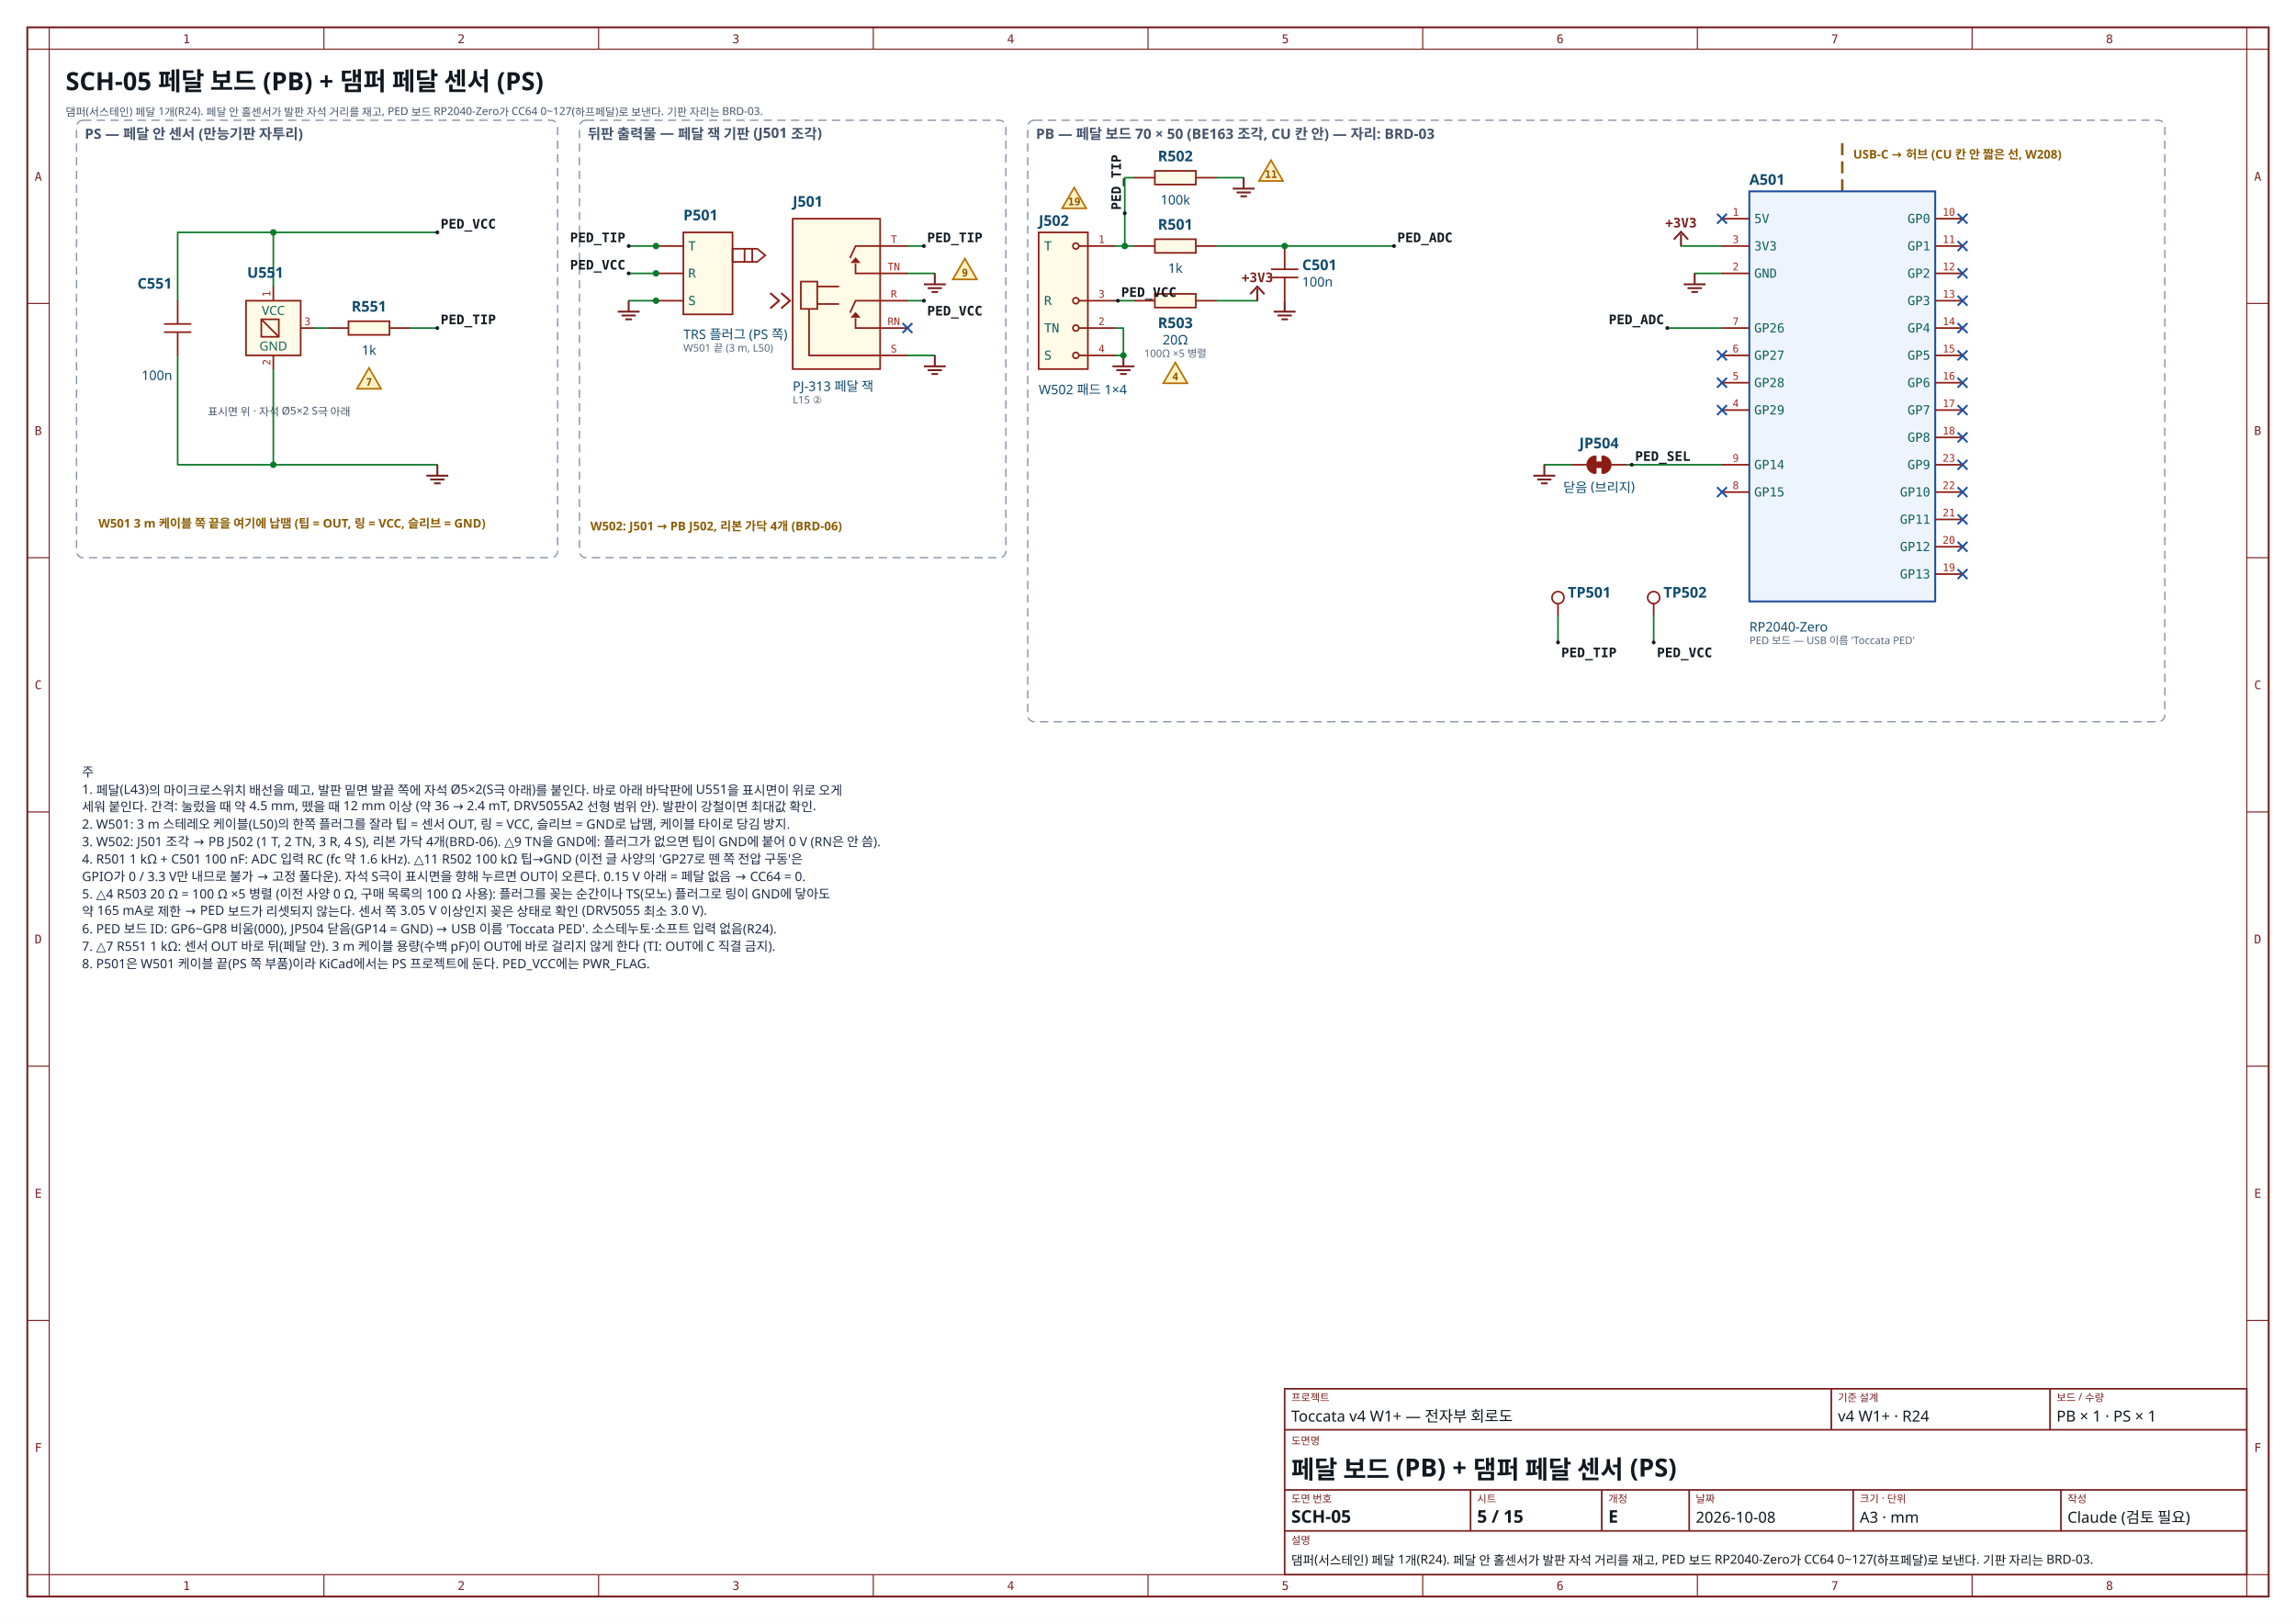
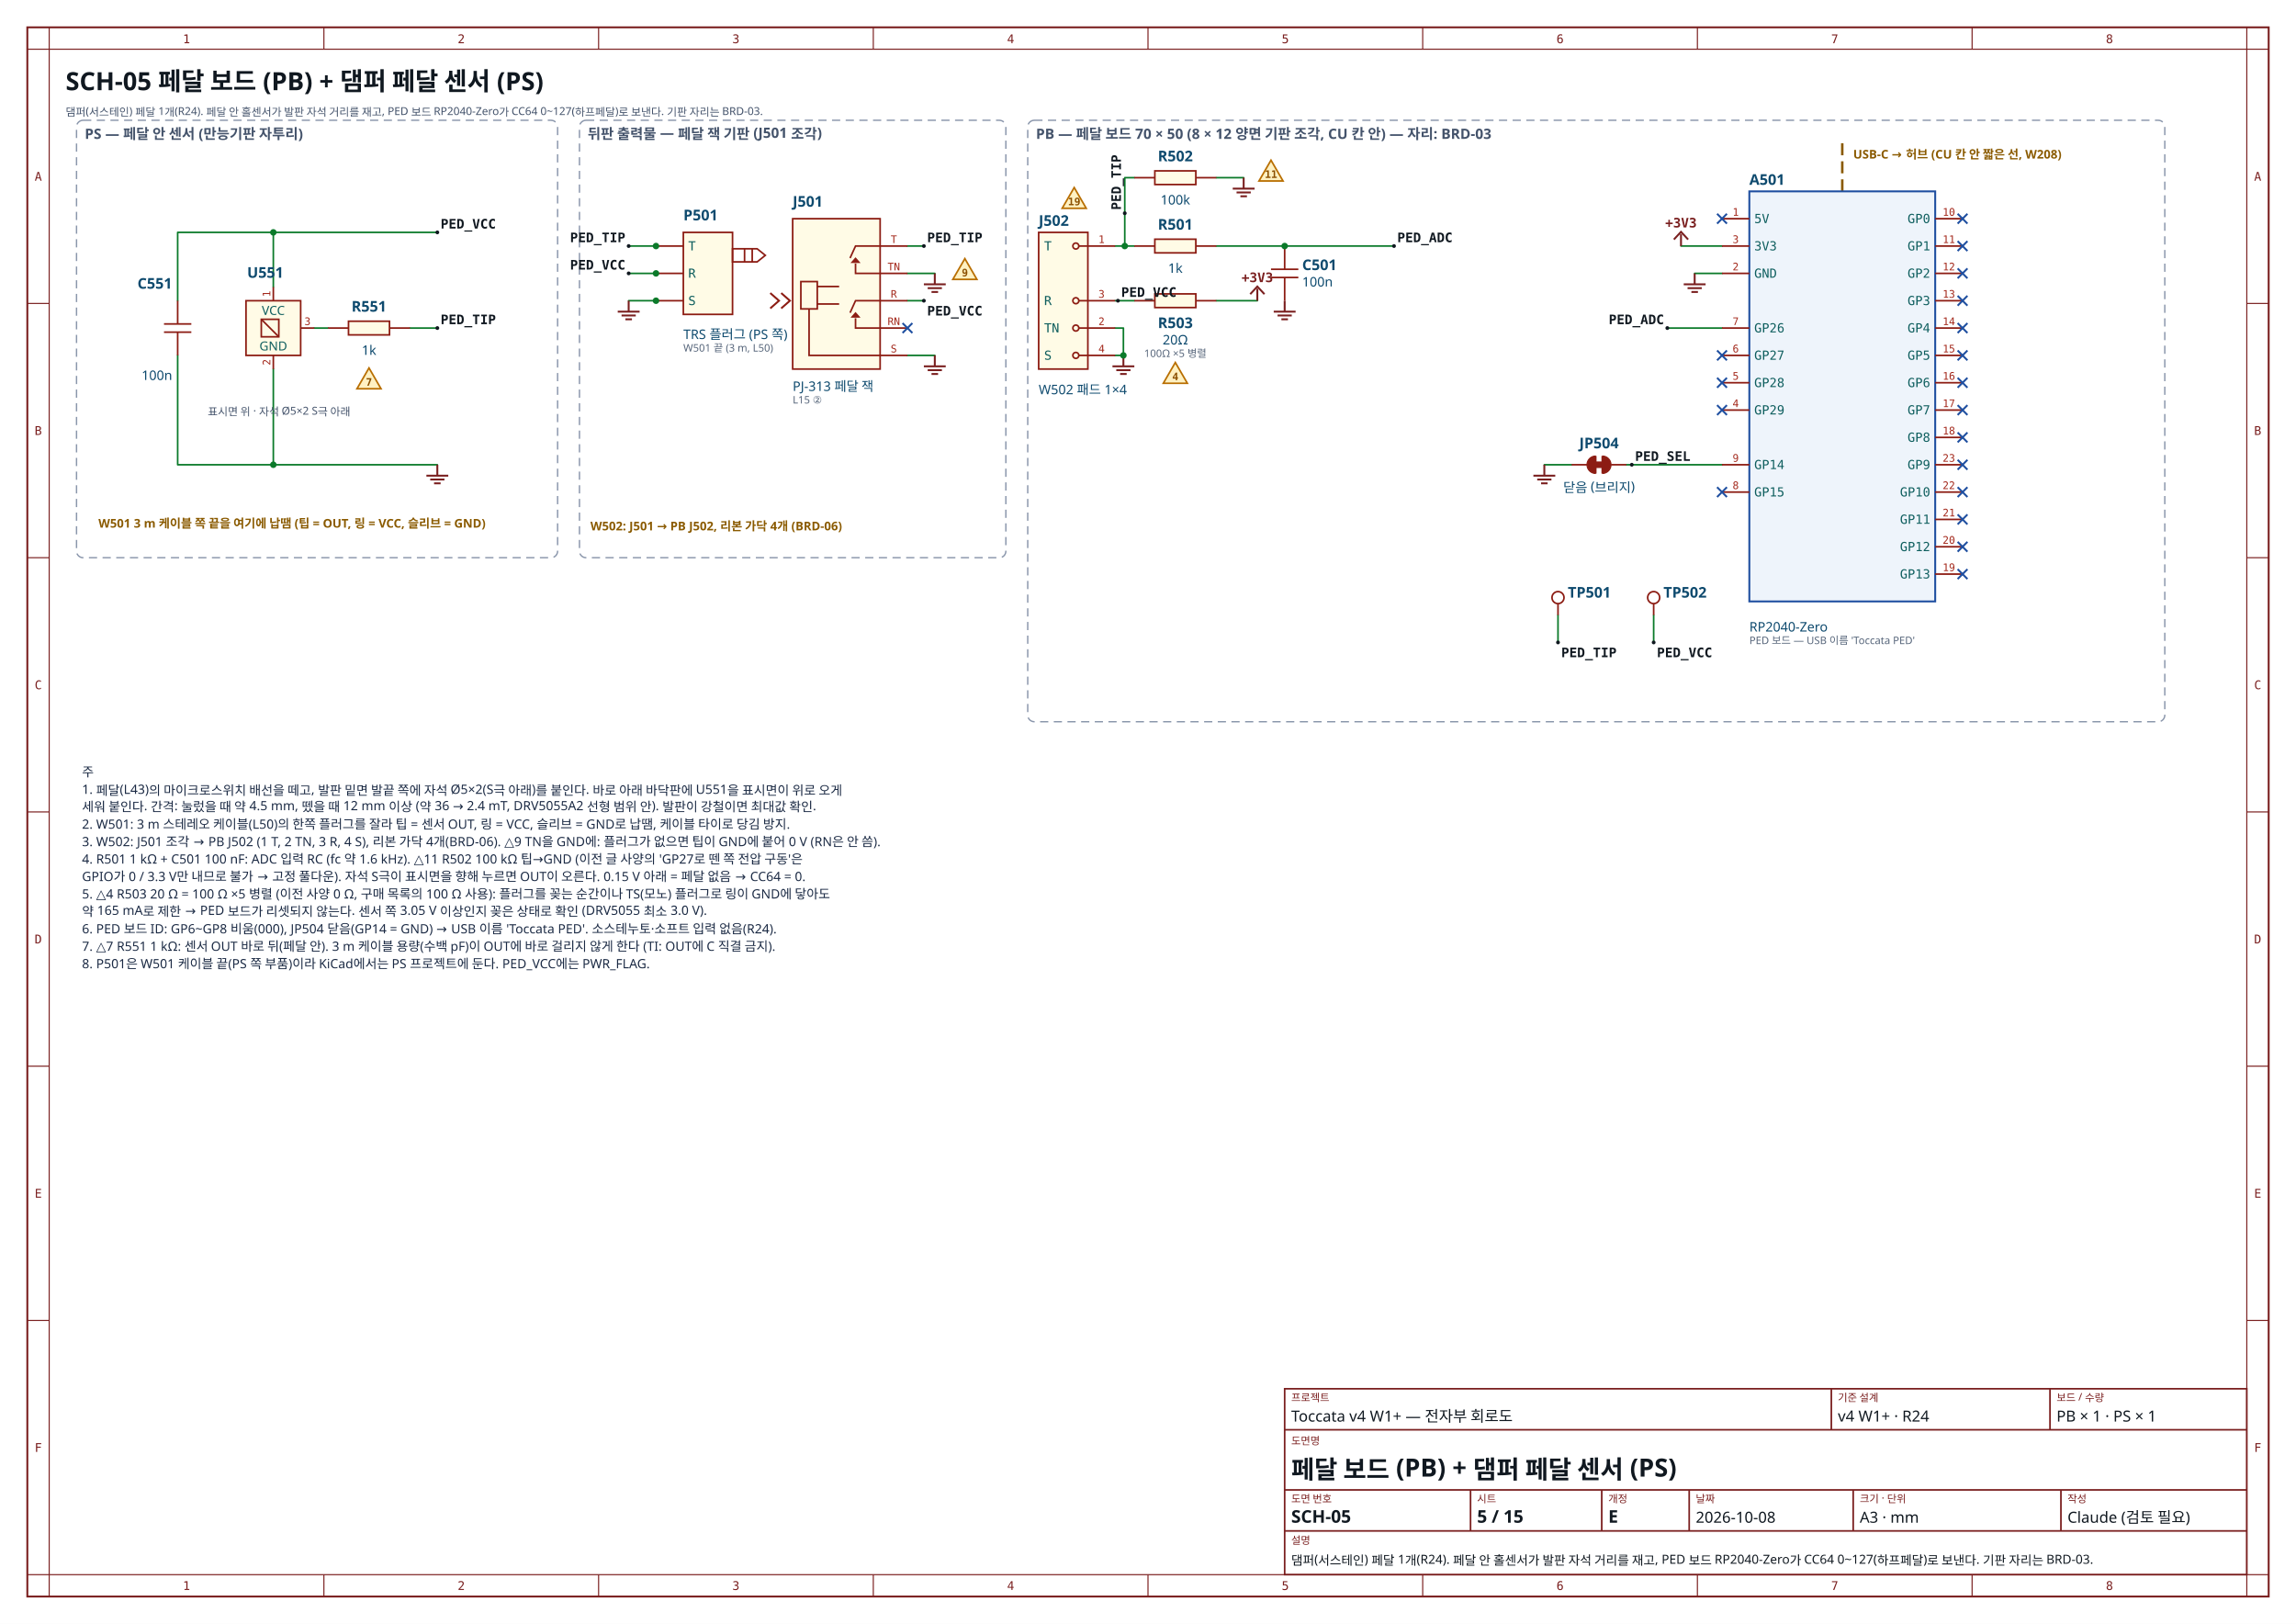
<svg xmlns="http://www.w3.org/2000/svg" viewBox="0 0 420.0 297.0" width="420.0mm" height="297.0mm" font-family="'IBM Plex Sans KR','Apple SD Gothic Neo','Noto Sans KR','Malgun Gothic',sans-serif">
  <style>
.frame{fill:none;stroke:#7a1f1f;stroke-width:.35}
.frame2{fill:none;stroke:#7a1f1f;stroke-width:.2}
.zone{font:2.2px 'IBM Plex Mono',Menlo,Consolas,monospace;fill:#7a1f1f;text-anchor:middle}
.tb{fill:none;stroke:#7a1f1f;stroke-width:.3}
.tbk{font:1.9px 'IBM Plex Sans KR','Apple SD Gothic Neo','Noto Sans KR','Malgun Gothic',sans-serif;fill:#7a1f1f}
.tbv{font:2.8px 'IBM Plex Sans KR','Apple SD Gothic Neo','Noto Sans KR','Malgun Gothic',sans-serif;fill:#101820}
.tbt{font:600 4.6px 'IBM Plex Sans KR','Apple SD Gothic Neo','Noto Sans KR','Malgun Gothic',sans-serif;fill:#101820}
.tbs{font:600 3.2px 'IBM Plex Sans KR','Apple SD Gothic Neo','Noto Sans KR','Malgun Gothic',sans-serif;fill:#101820}
.wire{fill:none;stroke:#0b7a2a;stroke-width:.3;stroke-linecap:round;stroke-linejoin:round}
.bus{fill:none;stroke:#1f4fa0;stroke-width:.8}
.cable{fill:none;stroke:#8a5a00;stroke-width:.45;stroke-dasharray:2.2 1.1}
.jn{fill:#0b7a2a}
.body{fill:#fffbe6;stroke:#8c1c13;stroke-width:.3}
.bodyl{fill:none;stroke:#8c1c13;stroke-width:.3}
.bodyf{fill:#8c1c13;stroke:#8c1c13;stroke-width:.2}
.mod{fill:#eef4fb;stroke:#1f4fa0;stroke-width:.35}
.modl{fill:none;stroke:#1f4fa0;stroke-width:.3}
.pinl{stroke:#8c1c13;stroke-width:.3}
.pinnum{font:1.9px 'IBM Plex Mono',Menlo,Consolas,monospace;fill:#a3281b}
.pinname{font:2.3px 'IBM Plex Mono',Menlo,Consolas,monospace;fill:#0e5e5e}
.pinnameh{font:2.3px 'IBM Plex Sans KR','Apple SD Gothic Neo','Noto Sans KR','Malgun Gothic',sans-serif;fill:#0e5e5e}
.ref{font:600 2.7px 'IBM Plex Sans KR','Apple SD Gothic Neo','Noto Sans KR','Malgun Gothic',sans-serif;fill:#0e4a6e}
.val{font:2.4px 'IBM Plex Sans KR','Apple SD Gothic Neo','Noto Sans KR','Malgun Gothic',sans-serif;fill:#0e4a6e}
.part{font:1.9px 'IBM Plex Sans KR','Apple SD Gothic Neo','Noto Sans KR','Malgun Gothic',sans-serif;fill:#56657a}
.lbl{font:600 2.4px 'IBM Plex Mono',Menlo,Consolas,monospace;fill:#101820}
.glbl{fill:#fff;stroke:#7a1f1f;stroke-width:.3}
.glblt{font:600 2.2px 'IBM Plex Mono',Menlo,Consolas,monospace;fill:#7a1f1f}
.pwr{fill:none;stroke:#7a1f1f;stroke-width:.35}
.pwrt{font:600 2.4px 'IBM Plex Mono',Menlo,Consolas,monospace;fill:#7a1f1f}
.nc{stroke:#1f4fa0;stroke-width:.35}
.note{font:2.35px 'IBM Plex Sans KR','Apple SD Gothic Neo','Noto Sans KR','Malgun Gothic',sans-serif;fill:#1b2a44}
.noteb{font:600 2.8px 'IBM Plex Sans KR','Apple SD Gothic Neo','Noto Sans KR','Malgun Gothic',sans-serif;fill:#1b2a44}
.notes{font:2.0px 'IBM Plex Sans KR','Apple SD Gothic Neo','Noto Sans KR','Malgun Gothic',sans-serif;fill:#44536b}
.box{fill:none;stroke:#8a96ab;stroke-width:.25;stroke-dasharray:1.5 1}
.boxt{font:600 2.6px 'IBM Plex Sans KR','Apple SD Gothic Neo','Noto Sans KR','Malgun Gothic',sans-serif;fill:#44536b}
.tblh{font:600 2.1px 'IBM Plex Sans KR','Apple SD Gothic Neo','Noto Sans KR','Malgun Gothic',sans-serif;fill:#1b2a44}
.tbl{font:2.0px 'IBM Plex Sans KR','Apple SD Gothic Neo','Noto Sans KR','Malgun Gothic',sans-serif;fill:#1b2a44}
.tblm{font:2.0px 'IBM Plex Mono',Menlo,Consolas,monospace;fill:#1b2a44}
.tline{stroke:#b6bfcc;stroke-width:.2}
.chg{fill:#fff1c2;stroke:#b86e00;stroke-width:.3}
.chgt{font:600 1.9px 'IBM Plex Mono',Menlo,Consolas,monospace;fill:#8a4f00;text-anchor:middle}
.cabt{font:600 2.2px 'IBM Plex Sans KR','Apple SD Gothic Neo','Noto Sans KR','Malgun Gothic',sans-serif;fill:#8a5a00}
</style>
  <rect width="420.0" height="297.0" fill="#fff" />
  <rect x="5.0" y="5.0" width="410.0" height="287.0" class="frame" />
  <rect x="9.0" y="9.0" width="402.0" height="279.0" class="frame2" />
  <line x1="9.00" y1="5.0" x2="9.00" y2="9.0" class="frame2" />
  <line x1="9.00" y1="288.0" x2="9.00" y2="292.0" class="frame2" />
  <line x1="59.25" y1="5.0" x2="59.25" y2="9.0" class="frame2" />
  <line x1="59.25" y1="288.0" x2="59.25" y2="292.0" class="frame2" />
  <line x1="109.50" y1="5.0" x2="109.50" y2="9.0" class="frame2" />
  <line x1="109.50" y1="288.0" x2="109.50" y2="292.0" class="frame2" />
  <line x1="159.75" y1="5.0" x2="159.75" y2="9.0" class="frame2" />
  <line x1="159.75" y1="288.0" x2="159.75" y2="292.0" class="frame2" />
  <line x1="210.00" y1="5.0" x2="210.00" y2="9.0" class="frame2" />
  <line x1="210.00" y1="288.0" x2="210.00" y2="292.0" class="frame2" />
  <line x1="260.25" y1="5.0" x2="260.25" y2="9.0" class="frame2" />
  <line x1="260.25" y1="288.0" x2="260.25" y2="292.0" class="frame2" />
  <line x1="310.50" y1="5.0" x2="310.50" y2="9.0" class="frame2" />
  <line x1="310.50" y1="288.0" x2="310.50" y2="292.0" class="frame2" />
  <line x1="360.75" y1="5.0" x2="360.75" y2="9.0" class="frame2" />
  <line x1="360.75" y1="288.0" x2="360.75" y2="292.0" class="frame2" />
  <line x1="411.00" y1="5.0" x2="411.00" y2="9.0" class="frame2" />
  <line x1="411.00" y1="288.0" x2="411.00" y2="292.0" class="frame2" />
  <text x="34.12" y="7.90" class="zone">1</text>
  <text x="34.12" y="290.80" class="zone">1</text>
  <text x="84.38" y="7.90" class="zone">2</text>
  <text x="84.38" y="290.80" class="zone">2</text>
  <text x="134.62" y="7.90" class="zone">3</text>
  <text x="134.62" y="290.80" class="zone">3</text>
  <text x="184.88" y="7.90" class="zone">4</text>
  <text x="184.88" y="290.80" class="zone">4</text>
  <text x="235.12" y="7.90" class="zone">5</text>
  <text x="235.12" y="290.80" class="zone">5</text>
  <text x="285.38" y="7.90" class="zone">6</text>
  <text x="285.38" y="290.80" class="zone">6</text>
  <text x="335.62" y="7.90" class="zone">7</text>
  <text x="335.62" y="290.80" class="zone">7</text>
  <text x="385.88" y="7.90" class="zone">8</text>
  <text x="385.88" y="290.80" class="zone">8</text>
  <line x1="5.0" y1="9.00" x2="9.0" y2="9.00" class="frame2" />
  <line x1="411.0" y1="9.00" x2="415.0" y2="9.00" class="frame2" />
  <line x1="5.0" y1="55.50" x2="9.0" y2="55.50" class="frame2" />
  <line x1="411.0" y1="55.50" x2="415.0" y2="55.50" class="frame2" />
  <line x1="5.0" y1="102.00" x2="9.0" y2="102.00" class="frame2" />
  <line x1="411.0" y1="102.00" x2="415.0" y2="102.00" class="frame2" />
  <line x1="5.0" y1="148.50" x2="9.0" y2="148.50" class="frame2" />
  <line x1="411.0" y1="148.50" x2="415.0" y2="148.50" class="frame2" />
  <line x1="5.0" y1="195.00" x2="9.0" y2="195.00" class="frame2" />
  <line x1="411.0" y1="195.00" x2="415.0" y2="195.00" class="frame2" />
  <line x1="5.0" y1="241.50" x2="9.0" y2="241.50" class="frame2" />
  <line x1="411.0" y1="241.50" x2="415.0" y2="241.50" class="frame2" />
  <line x1="5.0" y1="288.00" x2="9.0" y2="288.00" class="frame2" />
  <line x1="411.0" y1="288.00" x2="415.0" y2="288.00" class="frame2" />
  <text x="7.00" y="33.05" class="zone">A</text>
  <text x="413.00" y="33.05" class="zone">A</text>
  <text x="7.00" y="79.55" class="zone">B</text>
  <text x="413.00" y="79.55" class="zone">B</text>
  <text x="7.00" y="126.05" class="zone">C</text>
  <text x="413.00" y="126.05" class="zone">C</text>
  <text x="7.00" y="172.55" class="zone">D</text>
  <text x="413.00" y="172.55" class="zone">D</text>
  <text x="7.00" y="219.05" class="zone">E</text>
  <text x="413.00" y="219.05" class="zone">E</text>
  <text x="7.00" y="265.55" class="zone">F</text>
  <text x="413.00" y="265.55" class="zone">F</text>
  <rect x="235.00" y="254.00" width="176.0" height="34.0" class="tb" fill="#fff" />
  <line x1="235.00" y1="261.50" x2="411.00" y2="261.50" class="tb" />
  <line x1="235.00" y1="272.50" x2="411.00" y2="272.50" class="tb" />
  <line x1="235.00" y1="280.00" x2="411.00" y2="280.00" class="tb" />
  <text x="236.20" y="256.30" class="tbk">프로젝트</text>
  <text x="236.20" y="260.00" class="tbv">Toccata v4 W1+ — 전자부 회로도</text>
  <text x="336.20" y="256.30" class="tbk">기준 설계</text>
  <text x="336.20" y="260.00" class="tbv">v4 W1+ · R24</text>
  <line x1="335.00" y1="254.00" x2="335.00" y2="261.50" class="tb" />
  <text x="376.20" y="256.30" class="tbk">보드 / 수량</text>
  <text x="376.20" y="260.00" class="tbv">PB × 1 · PS × 1</text>
  <line x1="375.00" y1="254.00" x2="375.00" y2="261.50" class="tb" />
  <text x="236.20" y="264.20" class="tbk">도면명</text>
  <text x="236.20" y="270.40" class="tbt">페달 보드 (PB) + 댐퍼 페달 센서 (PS)</text>
  <text x="236.20" y="274.80" class="tbk">도면 번호</text>
  <text x="236.20" y="278.50" class="tbs">SCH-05</text>
  <text x="270.20" y="274.80" class="tbk">시트</text>
  <text x="270.20" y="278.50" class="tbs">5 / 15</text>
  <line x1="269.00" y1="272.50" x2="269.00" y2="280.00" class="tb" />
  <text x="294.20" y="274.80" class="tbk">개정</text>
  <text x="294.20" y="278.50" class="tbs">E</text>
  <line x1="293.00" y1="272.50" x2="293.00" y2="280.00" class="tb" />
  <text x="310.20" y="274.80" class="tbk">날짜</text>
  <text x="310.20" y="278.50" class="tbv">2026-10-08</text>
  <line x1="309.00" y1="272.50" x2="309.00" y2="280.00" class="tb" />
  <text x="340.20" y="274.80" class="tbk">크기 · 단위</text>
  <text x="340.20" y="278.50" class="tbv">A3 · mm</text>
  <line x1="339.00" y1="272.50" x2="339.00" y2="280.00" class="tb" />
  <text x="378.20" y="274.80" class="tbk">작성</text>
  <text x="378.20" y="278.50" class="tbv">Claude (검토 필요)</text>
  <line x1="377.00" y1="272.50" x2="377.00" y2="280.00" class="tb" />
  <text x="236.20" y="282.40" class="tbk">설명</text>
  <text x="236.20" y="286.20" class="tbv" style="font-size:2.3px">댐퍼(서스테인) 페달 1개(R24). 페달 안 홀센서가 발판 자석 거리를 재고, PED 보드 RP2040-Zero가 CC64 0~127(하프페달)로 보낸다. 기판 자리는 BRD-03.</text>
  <rect x="14.00" y="22.00" width="88.00" height="80.00" rx="1.2" class="box" />
  <rect x="106.00" y="22.00" width="78.00" height="80.00" rx="1.2" class="box" />
  <rect x="188.00" y="22.00" width="208.00" height="110.00" rx="1.2" class="box" />
  <path d="M32.50,55.00 L32.50,42.50 L50.00,42.50 L50.00,52.50" class="wire" />
  <path d="M50.00,42.50 L80.00,42.50" class="wire" />
  <path d="M32.50,65.00 L32.50,85.00 L50.00,85.00 L50.00,67.50" class="wire" />
  <path d="M50.00,85.00 L80.00,85.00" class="wire" />
  <path d="M57.50,60.00 L60.00,60.00" class="wire" />
  <path d="M75.00,60.00 L80.00,60.00" class="wire" />
  <path d="M120.00,45.00 L115.00,45.00" class="wire" />
  <path d="M120.00,50.00 L115.00,50.00" class="wire" />
  <path d="M120.00,55.00 L115.00,55.00" class="wire" />
  <path d="M166.00,50.00 L171.00,50.00" class="wire" />
  <path d="M166.00,45.00 L169.00,45.00" class="wire" />
  <path d="M166.00,55.00 L169.00,55.00" class="wire" />
  <path d="M166.00,65.00 L171.00,65.00" class="wire" />
  <path d="M204.00,45.00 L207.50,45.00" class="wire" />
  <path d="M205.75,45.00 L205.75,32.50 L207.50,32.50" class="wire" />
  <path d="M204.00,55.00 L207.50,55.00" class="wire" />
  <path d="M204.00,60.00 L205.50,60.00 L205.50,65.00" class="wire" />
  <path d="M204.00,65.00 L205.50,65.00" class="wire" />
  <path d="M222.50,55.00 L230.00,55.00" class="wire" />
  <path d="M222.50,45.00 L235.00,45.00 L255.00,45.00" class="wire" />
  <path d="M222.50,32.50 L227.50,32.50" class="wire" />
  <path d="M315.00,45.00 L307.50,45.00" class="wire" />
  <path d="M315.00,50.00 L310.00,50.00" class="wire" />
  <path d="M315.00,60.00 L305.00,60.00" class="wire" />
  <path d="M315.00,85.00 L297.50,85.00" class="wire" />
  <path d="M287.50,85.00 L282.50,85.00" class="wire" />
  <path d="M337.00,35.00 L337.00,26.00" class="cable" />
  <path d="M285.00,112.50 L285.00,117.50" class="wire" />
  <path d="M302.50,112.50 L302.50,117.50" class="wire" />
  <rect x="45.00" y="55.00" width="10.00" height="10.00" class="body" />
  <rect x="47.80" y="58.40" width="3.20" height="3.20" class="bodyl" />
  <line x1="47.80" y1="58.40" x2="51.00" y2="61.60" class="bodyl" />
  <line x1="30.00" y1="59.25" x2="35.00" y2="59.25" class="bodyl" />
  <line x1="30.00" y1="60.75" x2="35.00" y2="60.75" class="bodyl" />
  <rect x="63.75" y="58.75" width="7.50" height="2.50" class="body" />
  <rect x="125.00" y="42.50" width="9.00" height="15.00" class="body" />
  <polygon points="134.00,45.50 138.50,45.50 140.00,46.70 138.50,47.90 134.00,47.90" class="bodyl" />
  <line x1="136.20" y1="45.50" x2="136.20" y2="47.90" class="bodyl" />
  <line x1="137.60" y1="45.50" x2="137.60" y2="47.90" class="bodyl" />
  <rect x="145.00" y="40.00" width="16.00" height="27.50" class="body" />
  <rect x="146.50" y="51.50" width="3.00" height="5.00" class="bodyl" />
  <polyline points="149.50,52.40 153.50,52.40" class="bodyl" />
  <polyline points="149.50,55.60 153.50,55.60" class="bodyl" />
  <polyline points="161.00,45.00 156.50,45.00 155.50,47.20" class="bodyl" />
  <polyline points="161.00,50.00 156.50,50.00 156.50,48.20" class="bodyl" />
  <polygon points="155.80,48.00 156.50,47.20 157.20,48.00" class="bodyf" />
  <polyline points="161.00,55.00 156.50,55.00 155.50,57.20" class="bodyl" />
  <polyline points="161.00,60.00 156.50,60.00 156.50,58.20" class="bodyl" />
  <polygon points="155.80,58.00 156.50,57.20 157.20,58.00" class="bodyf" />
  <polyline points="161.00,65.00 148.00,65.00 148.00,56.50" class="bodyl" />
  <rect x="190.00" y="42.50" width="9.00" height="25.00" class="body" />
  <line x1="197.40" y1="45.00" x2="199.00" y2="45.00" class="bodyl" />
  <circle cx="196.80" cy="45.00" r="0.55" class="bodyl" />
  <line x1="197.40" y1="55.00" x2="199.00" y2="55.00" class="bodyl" />
  <circle cx="196.80" cy="55.00" r="0.55" class="bodyl" />
  <line x1="197.40" y1="60.00" x2="199.00" y2="60.00" class="bodyl" />
  <circle cx="196.80" cy="60.00" r="0.55" class="bodyl" />
  <line x1="197.40" y1="65.00" x2="199.00" y2="65.00" class="bodyl" />
  <circle cx="196.80" cy="65.00" r="0.55" class="bodyl" />
  <rect x="211.25" y="43.75" width="7.50" height="2.50" class="body" />
  <rect x="211.25" y="31.25" width="7.50" height="2.50" class="body" />
  <rect x="211.25" y="53.75" width="7.50" height="2.50" class="body" />
  <line x1="232.50" y1="49.25" x2="237.50" y2="49.25" class="bodyl" />
  <line x1="232.50" y1="50.75" x2="237.50" y2="50.75" class="bodyl" />
  <rect x="320.00" y="35.00" width="34.00" height="75.00" class="mod" />
  <rect x="291.70" y="84.50" width="1.60" height="1.00" class="bodyf" />
  <path d="M291.90,83.40 A1.6,1.6 0 0 0 291.90,86.60" class="bodyf" />
  <line x1="291.90" y1="83.40" x2="291.90" y2="86.60" class="bodyl" />
  <path d="M293.10,83.40 A1.6,1.6 0 0 1 293.10,86.60" class="bodyf" />
  <line x1="293.10" y1="83.40" x2="293.10" y2="86.60" class="bodyl" />
  <circle cx="285.00" cy="109.30" r="1.1" class="bodyl" />
  <circle cx="302.50" cy="109.30" r="1.1" class="bodyl" />
  <line x1="50.00" y1="52.50" x2="50.00" y2="55.00" class="pinl" />
  <text x="49.45" y="53.75" class="pinnum" text-anchor="middle" transform="rotate(-90 49.45 53.75)">1</text>
  <text x="50.00" y="57.60" class="pinnameh" text-anchor="middle">VCC</text>
  <line x1="50.00" y1="67.50" x2="50.00" y2="65.00" class="pinl" />
  <text x="49.45" y="66.25" class="pinnum" text-anchor="middle" transform="rotate(-90 49.45 66.25)">2</text>
  <text x="50.00" y="64.10" class="pinnameh" text-anchor="middle">GND</text>
  <line x1="57.50" y1="60.00" x2="55.00" y2="60.00" class="pinl" />
  <text x="56.25" y="59.45" class="pinnum" text-anchor="middle">3</text>
  <line x1="32.50" y1="55.00" x2="32.50" y2="59.25" class="pinl" />
  <line x1="32.50" y1="65.00" x2="32.50" y2="60.75" class="pinl" />
  <line x1="75.00" y1="60.00" x2="71.25" y2="60.00" class="pinl" />
  <line x1="60.00" y1="60.00" x2="63.75" y2="60.00" class="pinl" />
  <line x1="120.00" y1="45.00" x2="125.00" y2="45.00" class="pinl" />
  <text x="125.90" y="45.80" class="pinname">T</text>
  <line x1="120.00" y1="50.00" x2="125.00" y2="50.00" class="pinl" />
  <text x="125.90" y="50.80" class="pinname">R</text>
  <line x1="120.00" y1="55.00" x2="125.00" y2="55.00" class="pinl" />
  <text x="125.90" y="55.80" class="pinname">S</text>
  <line x1="166.00" y1="45.00" x2="161.00" y2="45.00" class="pinl" />
  <text x="163.50" y="44.45" class="pinnum" text-anchor="middle">T</text>
  <line x1="166.00" y1="50.00" x2="161.00" y2="50.00" class="pinl" />
  <text x="163.50" y="49.45" class="pinnum" text-anchor="middle">TN</text>
  <line x1="166.00" y1="55.00" x2="161.00" y2="55.00" class="pinl" />
  <text x="163.50" y="54.45" class="pinnum" text-anchor="middle">R</text>
  <line x1="166.00" y1="60.00" x2="161.00" y2="60.00" class="pinl" />
  <text x="163.50" y="59.45" class="pinnum" text-anchor="middle">RN</text>
  <line x1="166.00" y1="65.00" x2="161.00" y2="65.00" class="pinl" />
  <text x="163.50" y="64.45" class="pinnum" text-anchor="middle">S</text>
  <line x1="204.00" y1="45.00" x2="199.00" y2="45.00" class="pinl" />
  <text x="201.50" y="44.45" class="pinnum" text-anchor="middle">1</text>
  <line x1="204.00" y1="55.00" x2="199.00" y2="55.00" class="pinl" />
  <text x="201.50" y="54.45" class="pinnum" text-anchor="middle">3</text>
  <line x1="204.00" y1="60.00" x2="199.00" y2="60.00" class="pinl" />
  <text x="201.50" y="59.45" class="pinnum" text-anchor="middle">2</text>
  <line x1="204.00" y1="65.00" x2="199.00" y2="65.00" class="pinl" />
  <text x="201.50" y="64.45" class="pinnum" text-anchor="middle">4</text>
  <line x1="222.50" y1="45.00" x2="218.75" y2="45.00" class="pinl" />
  <line x1="207.50" y1="45.00" x2="211.25" y2="45.00" class="pinl" />
  <line x1="222.50" y1="32.50" x2="218.75" y2="32.50" class="pinl" />
  <line x1="207.50" y1="32.50" x2="211.25" y2="32.50" class="pinl" />
  <line x1="222.50" y1="55.00" x2="218.75" y2="55.00" class="pinl" />
  <line x1="207.50" y1="55.00" x2="211.25" y2="55.00" class="pinl" />
  <line x1="235.00" y1="45.00" x2="235.00" y2="49.25" class="pinl" />
  <line x1="235.00" y1="55.00" x2="235.00" y2="50.75" class="pinl" />
  <line x1="315.00" y1="40.00" x2="320.00" y2="40.00" class="pinl" />
  <text x="317.50" y="39.45" class="pinnum" text-anchor="middle">1</text>
  <text x="320.90" y="40.80" class="pinname">5V</text>
  <line x1="315.00" y1="45.00" x2="320.00" y2="45.00" class="pinl" />
  <text x="317.50" y="44.45" class="pinnum" text-anchor="middle">3</text>
  <text x="320.90" y="45.80" class="pinname">3V3</text>
  <line x1="315.00" y1="50.00" x2="320.00" y2="50.00" class="pinl" />
  <text x="317.50" y="49.45" class="pinnum" text-anchor="middle">2</text>
  <text x="320.90" y="50.80" class="pinname">GND</text>
  <line x1="315.00" y1="60.00" x2="320.00" y2="60.00" class="pinl" />
  <text x="317.50" y="59.45" class="pinnum" text-anchor="middle">7</text>
  <text x="320.90" y="60.80" class="pinname">GP26</text>
  <line x1="315.00" y1="65.00" x2="320.00" y2="65.00" class="pinl" />
  <text x="317.50" y="64.45" class="pinnum" text-anchor="middle">6</text>
  <text x="320.90" y="65.80" class="pinname">GP27</text>
  <line x1="315.00" y1="70.00" x2="320.00" y2="70.00" class="pinl" />
  <text x="317.50" y="69.45" class="pinnum" text-anchor="middle">5</text>
  <text x="320.90" y="70.80" class="pinname">GP28</text>
  <line x1="315.00" y1="75.00" x2="320.00" y2="75.00" class="pinl" />
  <text x="317.50" y="74.45" class="pinnum" text-anchor="middle">4</text>
  <text x="320.90" y="75.80" class="pinname">GP29</text>
  <line x1="315.00" y1="85.00" x2="320.00" y2="85.00" class="pinl" />
  <text x="317.50" y="84.45" class="pinnum" text-anchor="middle">9</text>
  <text x="320.90" y="85.80" class="pinname">GP14</text>
  <line x1="315.00" y1="90.00" x2="320.00" y2="90.00" class="pinl" />
  <text x="317.50" y="89.45" class="pinnum" text-anchor="middle">8</text>
  <text x="320.90" y="90.80" class="pinname">GP15</text>
  <line x1="359.00" y1="40.00" x2="354.00" y2="40.00" class="pinl" />
  <text x="356.50" y="39.45" class="pinnum" text-anchor="middle">10</text>
  <text x="353.10" y="40.80" class="pinname" text-anchor="end">GP0</text>
  <line x1="359.00" y1="45.00" x2="354.00" y2="45.00" class="pinl" />
  <text x="356.50" y="44.45" class="pinnum" text-anchor="middle">11</text>
  <text x="353.10" y="45.80" class="pinname" text-anchor="end">GP1</text>
  <line x1="359.00" y1="50.00" x2="354.00" y2="50.00" class="pinl" />
  <text x="356.50" y="49.45" class="pinnum" text-anchor="middle">12</text>
  <text x="353.10" y="50.80" class="pinname" text-anchor="end">GP2</text>
  <line x1="359.00" y1="55.00" x2="354.00" y2="55.00" class="pinl" />
  <text x="356.50" y="54.45" class="pinnum" text-anchor="middle">13</text>
  <text x="353.10" y="55.80" class="pinname" text-anchor="end">GP3</text>
  <line x1="359.00" y1="60.00" x2="354.00" y2="60.00" class="pinl" />
  <text x="356.50" y="59.45" class="pinnum" text-anchor="middle">14</text>
  <text x="353.10" y="60.80" class="pinname" text-anchor="end">GP4</text>
  <line x1="359.00" y1="65.00" x2="354.00" y2="65.00" class="pinl" />
  <text x="356.50" y="64.45" class="pinnum" text-anchor="middle">15</text>
  <text x="353.10" y="65.80" class="pinname" text-anchor="end">GP5</text>
  <line x1="359.00" y1="70.00" x2="354.00" y2="70.00" class="pinl" />
  <text x="356.50" y="69.45" class="pinnum" text-anchor="middle">16</text>
  <text x="353.10" y="70.80" class="pinname" text-anchor="end">GP6</text>
  <line x1="359.00" y1="75.00" x2="354.00" y2="75.00" class="pinl" />
  <text x="356.50" y="74.45" class="pinnum" text-anchor="middle">17</text>
  <text x="353.10" y="75.80" class="pinname" text-anchor="end">GP7</text>
  <line x1="359.00" y1="80.00" x2="354.00" y2="80.00" class="pinl" />
  <text x="356.50" y="79.45" class="pinnum" text-anchor="middle">18</text>
  <text x="353.10" y="80.80" class="pinname" text-anchor="end">GP8</text>
  <line x1="359.00" y1="85.00" x2="354.00" y2="85.00" class="pinl" />
  <text x="356.50" y="84.45" class="pinnum" text-anchor="middle">23</text>
  <text x="353.10" y="85.80" class="pinname" text-anchor="end">GP9</text>
  <line x1="359.00" y1="90.00" x2="354.00" y2="90.00" class="pinl" />
  <text x="356.50" y="89.45" class="pinnum" text-anchor="middle">22</text>
  <text x="353.10" y="90.80" class="pinname" text-anchor="end">GP10</text>
  <line x1="359.00" y1="95.00" x2="354.00" y2="95.00" class="pinl" />
  <text x="356.50" y="94.45" class="pinnum" text-anchor="middle">21</text>
  <text x="353.10" y="95.80" class="pinname" text-anchor="end">GP11</text>
  <line x1="359.00" y1="100.00" x2="354.00" y2="100.00" class="pinl" />
  <text x="356.50" y="99.45" class="pinnum" text-anchor="middle">20</text>
  <text x="353.10" y="100.80" class="pinname" text-anchor="end">GP12</text>
  <line x1="359.00" y1="105.00" x2="354.00" y2="105.00" class="pinl" />
  <text x="356.50" y="104.45" class="pinnum" text-anchor="middle">19</text>
  <text x="353.10" y="105.80" class="pinname" text-anchor="end">GP13</text>
  <line x1="287.50" y1="85.00" x2="290.30" y2="85.00" class="pinl" />
  <line x1="297.50" y1="85.00" x2="294.70" y2="85.00" class="pinl" />
  <line x1="285.00" y1="112.50" x2="285.00" y2="110.40" class="pinl" />
  <line x1="302.50" y1="112.50" x2="302.50" y2="110.40" class="pinl" />
  <text x="15.50" y="25.40" class="boxt">PS — 페달 안 센서 (만능기판 자투리)</text>
  <text x="45.20" y="50.80" class="ref">U551</text>
  <text x="38.00" y="76.00" class="notes">표시면 위 · 자석 Ø5×2 S극 아래</text>
  <text x="31.50" y="52.80" class="ref" text-anchor="end">C551</text>
  <text x="31.50" y="69.50" class="val" text-anchor="end">100n</text>
  <text x="80.60" y="41.80" class="lbl">PED_VCC</text>
  <text x="67.50" y="57.00" class="ref" text-anchor="middle">R551</text>
  <text x="67.50" y="64.90" class="val" text-anchor="middle">1k</text>
  <text x="80.60" y="59.30" class="lbl">PED_TIP</text>
  <text x="18.00" y="96.50" class="cabt">W501 3 m 케이블 쪽 끝을 여기에 납땜 (팁 = OUT, 링 = VCC, 슬리브 = GND)</text>
  <text x="107.50" y="25.40" class="boxt">뒤판 출력물 — 페달 잭 기판 (J501 조각)</text>
  <text x="125.00" y="40.30" class="ref">P501</text>
  <text x="125.00" y="62.00" class="val">TRS 플러그 (PS 쪽)</text>
  <text x="125.00" y="64.30" class="part">W501 끝 (3 m, L50)</text>
  <text x="114.40" y="44.30" class="lbl" text-anchor="end">PED_TIP</text>
  <text x="114.40" y="49.30" class="lbl" text-anchor="end">PED_VCC</text>
  <text x="145.00" y="37.80" class="ref">J501</text>
  <text x="145.00" y="71.50" class="val">PJ-313 페달 잭</text>
  <text x="145.00" y="73.80" class="part">L15 ②</text>
  <text x="169.60" y="44.30" class="lbl">PED_TIP</text>
  <text x="169.60" y="57.70" class="lbl">PED_VCC</text>
  <text x="108.00" y="97.00" class="cabt">W502: J501 → PB J502, 리본 가닥 4개 (BRD-06)</text>
-   <text x="189.50" y="25.40" class="boxt">PB — 페달 보드 70 × 50 (BE163 조각, CU 칸 안) — 자리: BRD-03</text>
+   <text x="189.50" y="25.40" class="boxt">PB — 페달 보드 70 × 50 (8 × 12 양면 기판 조각, CU 칸 안) — 자리: BRD-03</text>
  <text x="190.00" y="41.30" class="ref">J502</text>
  <text x="190.00" y="72.10" class="val">W502 패드 1×4</text>
  <text x="191.00" y="45.80" class="pinname">T</text>
  <text x="191.00" y="55.80" class="pinname">R</text>
  <text x="191.00" y="60.80" class="pinname">TN</text>
  <text x="191.00" y="65.80" class="pinname">S</text>
  <text x="215.00" y="42.00" class="ref" text-anchor="middle">R501</text>
  <text x="215.00" y="49.90" class="val" text-anchor="middle">1k</text>
  <text x="215.00" y="29.50" class="ref" text-anchor="middle">R502</text>
  <text x="215.00" y="37.40" class="val" text-anchor="middle">100k</text>
  <text x="215.00" y="60.00" class="ref" text-anchor="middle">R503</text>
  <text x="215.00" y="63.00" class="val" text-anchor="middle">20Ω</text>
  <text x="215.00" y="65.30" class="part" text-anchor="middle">100Ω ×5 병렬</text>
  <text x="205.05" y="38.40" class="lbl" transform="rotate(-90 205.05 38.40)">PED_TIP</text>
  <text x="205.10" y="54.30" class="lbl">PED_VCC</text>
  <text x="238.20" y="49.40" class="ref">C501</text>
  <text x="238.20" y="52.40" class="val">100n</text>
  <text x="255.60" y="44.30" class="lbl">PED_ADC</text>
  <text x="320.00" y="33.80" class="ref">A501</text>
  <text x="320.00" y="115.50" class="val">RP2040-Zero</text>
  <text x="320.00" y="117.80" class="part">PED 보드 — USB 이름 'Toccata PED'</text>
  <text x="304.40" y="59.30" class="lbl" text-anchor="end">PED_ADC</text>
  <text x="292.50" y="82.00" class="ref" text-anchor="middle">JP504</text>
  <text x="292.50" y="90.00" class="val" text-anchor="middle">닫음 (브리지)</text>
  <text x="299.10" y="84.30" class="lbl">PED_SEL</text>
  <text x="339.00" y="29.00" class="cabt">USB-C → 허브 (CU 칸 안 짧은 선, W208)</text>
  <text x="286.80" y="109.30" class="ref">TP501</text>
  <text x="285.60" y="120.20" class="lbl">PED_TIP</text>
  <text x="304.30" y="109.30" class="ref">TP502</text>
  <text x="303.10" y="120.20" class="lbl">PED_VCC</text>
  <text x="15.00" y="142.00" class="note">주</text>
  <text x="15.00" y="145.19" class="note">1. 페달(L43)의 마이크로스위치 배선을 떼고, 발판 밑면 발끝 쪽에 자석 Ø5×2(S극 아래)를 붙인다. 바로 아래 바닥판에 U551을 표시면이 위로 오게</text>
  <text x="15.00" y="148.38" class="note">    세워 붙인다. 간격: 눌렀을 때 약 4.5 mm, 뗐을 때 12 mm 이상 (약 36 → 2.4 mT, DRV5055A2 선형 범위 안). 발판이 강철이면 최대값 확인.</text>
  <text x="15.00" y="151.57" class="note">2. W501: 3 m 스테레오 케이블(L50)의 한쪽 플러그를 잘라 팁 = 센서 OUT, 링 = VCC, 슬리브 = GND로 납땜, 케이블 타이로 당김 방지.</text>
  <text x="15.00" y="154.76" class="note">3. W502: J501 조각 → PB J502 (1 T, 2 TN, 3 R, 4 S), 리본 가닥 4개(BRD-06). △9 TN을 GND에: 플러그가 없으면 팁이 GND에 붙어 0 V (RN은 안 씀).</text>
  <text x="15.00" y="157.95" class="note">4. R501 1 kΩ + C501 100 nF: ADC 입력 RC (fc 약 1.6 kHz). △11 R502 100 kΩ 팁→GND (이전 글 사양의 'GP27로 뗀 쪽 전압 구동'은</text>
  <text x="15.00" y="161.14" class="note">    GPIO가 0 / 3.3 V만 내므로 불가 → 고정 풀다운). 자석 S극이 표시면을 향해 누르면 OUT이 오른다. 0.15 V 아래 = 페달 없음 → CC64 = 0.</text>
  <text x="15.00" y="164.33" class="note">5. △4 R503 20 Ω = 100 Ω ×5 병렬 (이전 사양 0 Ω, 구매 목록의 100 Ω 사용): 플러그를 꽂는 순간이나 TS(모노) 플러그로 링이 GND에 닿아도</text>
  <text x="15.00" y="167.52" class="note">    약 165 mA로 제한 → PED 보드가 리셋되지 않는다. 센서 쪽 3.05 V 이상인지 꽂은 상태로 확인 (DRV5055 최소 3.0 V).</text>
  <text x="15.00" y="170.71" class="note">6. PED 보드 ID: GP6~GP8 비움(000), JP504 닫음(GP14 = GND) → USB 이름 'Toccata PED'. 소스테누토·소프트 입력 없음(R24).</text>
  <text x="15.00" y="173.90" class="note">7. △7 R551 1 kΩ: 센서 OUT 바로 뒤(페달 안). 3 m 케이블 용량(수백 pF)이 OUT에 바로 걸리지 않게 한다 (TI: OUT에 C 직결 금지).</text>
  <text x="15.00" y="177.09" class="note">8. P501은 W501 케이블 끝(PS 쪽 부품)이라 KiCad에서는 PS 프로젝트에 둔다. PED_VCC에는 PWR_FLAG.</text>
  <text x="12.00" y="16.50" class="tbt">SCH-05  페달 보드 (PB) + 댐퍼 페달 센서 (PS)</text>
  <text x="12.00" y="21.20" class="notes">댐퍼(서스테인) 페달 1개(R24). 페달 안 홀센서가 발판 자석 거리를 재고, PED 보드 RP2040-Zero가 CC64 0~127(하프페달)로 보낸다. 기판 자리는 BRD-03.</text>
  <circle cx="80.00" cy="42.50" r=".35" fill="#101820" />
  <line x1="80.00" y1="85.00" x2="80.00" y2="87.00" class="pwr" />
  <line x1="78.00" y1="87.00" x2="82.00" y2="87.00" class="pwr" />
  <line x1="78.70" y1="87.70" x2="81.30" y2="87.70" class="pwr" />
  <line x1="79.40" y1="88.40" x2="80.60" y2="88.40" class="pwr" />
  <circle cx="80.00" cy="60.00" r=".35" fill="#101820" />
  <polygon points="67.50,67.30 69.70,71.10 65.30,71.10" class="chg" />
  <text x="67.50" y="70.55" class="chgt" text-anchor="middle">7</text>
  <circle cx="115.00" cy="45.00" r=".35" fill="#101820" />
  <circle cx="115.00" cy="50.00" r=".35" fill="#101820" />
  <line x1="115.00" y1="55.00" x2="115.00" y2="57.00" class="pwr" />
  <line x1="113.00" y1="57.00" x2="117.00" y2="57.00" class="pwr" />
  <line x1="113.70" y1="57.70" x2="116.30" y2="57.70" class="pwr" />
  <line x1="114.40" y1="58.40" x2="115.60" y2="58.40" class="pwr" />
  <path d="M140.90,53.60 L142.50,55.00 L140.90,56.40 M142.90,53.60 L144.50,55.00 L142.90,56.40" fill="none" stroke="#8c1c13" stroke-width=".35" />
  <line x1="165.10" y1="59.10" x2="166.90" y2="60.90" class="nc" />
  <line x1="165.10" y1="60.90" x2="166.90" y2="59.10" class="nc" />
  <line x1="171.00" y1="50.00" x2="171.00" y2="52.00" class="pwr" />
  <line x1="169.00" y1="52.00" x2="173.00" y2="52.00" class="pwr" />
  <line x1="169.70" y1="52.70" x2="172.30" y2="52.70" class="pwr" />
  <line x1="170.40" y1="53.40" x2="171.60" y2="53.40" class="pwr" />
  <polygon points="176.50,47.30 178.70,51.10 174.30,51.10" class="chg" />
  <text x="176.50" y="50.55" class="chgt" text-anchor="middle">9</text>
  <circle cx="169.00" cy="45.00" r=".35" fill="#101820" />
  <circle cx="169.00" cy="55.00" r=".35" fill="#101820" />
  <line x1="171.00" y1="65.00" x2="171.00" y2="67.00" class="pwr" />
  <line x1="169.00" y1="67.00" x2="173.00" y2="67.00" class="pwr" />
  <line x1="169.70" y1="67.70" x2="172.30" y2="67.70" class="pwr" />
  <line x1="170.40" y1="68.40" x2="171.60" y2="68.40" class="pwr" />
  <polygon points="196.50,34.30 198.70,38.10 194.30,38.10" class="chg" />
  <text x="196.50" y="37.55" class="chgt" text-anchor="middle">19</text>
  <circle cx="205.75" cy="39.00" r=".35" fill="#101820" />
  <circle cx="204.50" cy="55.00" r=".35" fill="#101820" />
  <line x1="205.50" y1="65.00" x2="205.50" y2="67.00" class="pwr" />
  <line x1="203.50" y1="67.00" x2="207.50" y2="67.00" class="pwr" />
  <line x1="204.20" y1="67.70" x2="206.80" y2="67.70" class="pwr" />
  <line x1="204.90" y1="68.40" x2="206.10" y2="68.40" class="pwr" />
  <line x1="230.00" y1="55.00" x2="230.00" y2="52.80" class="pwr" />
  <polyline points="228.70,53.80 230.00,52.40 231.30,53.80" class="pwr" />
  <text x="230.00" y="51.60" class="pwrt" text-anchor="middle">+3V3</text>
  <circle cx="255.00" cy="45.00" r=".35" fill="#101820" />
  <line x1="235.00" y1="55.00" x2="235.00" y2="57.00" class="pwr" />
  <line x1="233.00" y1="57.00" x2="237.00" y2="57.00" class="pwr" />
  <line x1="233.70" y1="57.70" x2="236.30" y2="57.70" class="pwr" />
  <line x1="234.40" y1="58.40" x2="235.60" y2="58.40" class="pwr" />
  <line x1="227.50" y1="32.50" x2="227.50" y2="34.50" class="pwr" />
  <line x1="225.50" y1="34.50" x2="229.50" y2="34.50" class="pwr" />
  <line x1="226.20" y1="35.20" x2="228.80" y2="35.20" class="pwr" />
  <line x1="226.90" y1="35.90" x2="228.10" y2="35.90" class="pwr" />
  <polygon points="232.50,29.30 234.70,33.10 230.30,33.10" class="chg" />
  <text x="232.50" y="32.55" class="chgt" text-anchor="middle">11</text>
  <polygon points="215.00,66.30 217.20,70.10 212.80,70.10" class="chg" />
  <text x="215.00" y="69.55" class="chgt" text-anchor="middle">4</text>
  <line x1="314.10" y1="39.10" x2="315.90" y2="40.90" class="nc" />
  <line x1="314.10" y1="40.90" x2="315.90" y2="39.10" class="nc" />
  <line x1="307.50" y1="45.00" x2="307.50" y2="42.80" class="pwr" />
  <polyline points="306.20,43.80 307.50,42.40 308.80,43.80" class="pwr" />
  <text x="307.50" y="41.60" class="pwrt" text-anchor="middle">+3V3</text>
  <line x1="310.00" y1="50.00" x2="310.00" y2="52.00" class="pwr" />
  <line x1="308.00" y1="52.00" x2="312.00" y2="52.00" class="pwr" />
  <line x1="308.70" y1="52.70" x2="311.30" y2="52.70" class="pwr" />
  <line x1="309.40" y1="53.40" x2="310.60" y2="53.40" class="pwr" />
  <circle cx="305.00" cy="60.00" r=".35" fill="#101820" />
  <line x1="314.10" y1="64.10" x2="315.90" y2="65.90" class="nc" />
  <line x1="314.10" y1="65.90" x2="315.90" y2="64.10" class="nc" />
  <circle cx="298.50" cy="85.00" r=".35" fill="#101820" />
  <line x1="282.50" y1="85.00" x2="282.50" y2="87.00" class="pwr" />
  <line x1="280.50" y1="87.00" x2="284.50" y2="87.00" class="pwr" />
  <line x1="281.20" y1="87.70" x2="283.80" y2="87.70" class="pwr" />
  <line x1="281.90" y1="88.40" x2="283.10" y2="88.40" class="pwr" />
  <line x1="314.10" y1="69.10" x2="315.90" y2="70.90" class="nc" />
  <line x1="314.10" y1="70.90" x2="315.90" y2="69.10" class="nc" />
  <line x1="314.10" y1="74.10" x2="315.90" y2="75.90" class="nc" />
  <line x1="314.10" y1="75.90" x2="315.90" y2="74.10" class="nc" />
  <line x1="314.10" y1="89.10" x2="315.90" y2="90.90" class="nc" />
  <line x1="314.10" y1="90.90" x2="315.90" y2="89.10" class="nc" />
  <line x1="358.10" y1="39.10" x2="359.90" y2="40.90" class="nc" />
  <line x1="358.10" y1="40.90" x2="359.90" y2="39.10" class="nc" />
  <line x1="358.10" y1="44.10" x2="359.90" y2="45.90" class="nc" />
  <line x1="358.10" y1="45.90" x2="359.90" y2="44.10" class="nc" />
  <line x1="358.10" y1="49.10" x2="359.90" y2="50.90" class="nc" />
  <line x1="358.10" y1="50.90" x2="359.90" y2="49.10" class="nc" />
  <line x1="358.10" y1="54.10" x2="359.90" y2="55.90" class="nc" />
  <line x1="358.10" y1="55.90" x2="359.90" y2="54.10" class="nc" />
  <line x1="358.10" y1="59.10" x2="359.90" y2="60.90" class="nc" />
  <line x1="358.10" y1="60.90" x2="359.90" y2="59.10" class="nc" />
  <line x1="358.10" y1="64.10" x2="359.90" y2="65.90" class="nc" />
  <line x1="358.10" y1="65.90" x2="359.90" y2="64.10" class="nc" />
  <line x1="358.10" y1="69.10" x2="359.90" y2="70.90" class="nc" />
  <line x1="358.10" y1="70.90" x2="359.90" y2="69.10" class="nc" />
  <line x1="358.10" y1="74.10" x2="359.90" y2="75.90" class="nc" />
  <line x1="358.10" y1="75.90" x2="359.90" y2="74.10" class="nc" />
  <line x1="358.10" y1="79.10" x2="359.90" y2="80.90" class="nc" />
  <line x1="358.10" y1="80.90" x2="359.90" y2="79.10" class="nc" />
  <line x1="358.10" y1="84.10" x2="359.90" y2="85.90" class="nc" />
  <line x1="358.10" y1="85.90" x2="359.90" y2="84.10" class="nc" />
  <line x1="358.10" y1="89.10" x2="359.90" y2="90.90" class="nc" />
  <line x1="358.10" y1="90.90" x2="359.90" y2="89.10" class="nc" />
  <line x1="358.10" y1="94.10" x2="359.90" y2="95.90" class="nc" />
  <line x1="358.10" y1="95.90" x2="359.90" y2="94.10" class="nc" />
  <line x1="358.10" y1="99.10" x2="359.90" y2="100.90" class="nc" />
  <line x1="358.10" y1="100.90" x2="359.90" y2="99.10" class="nc" />
  <line x1="358.10" y1="104.10" x2="359.90" y2="105.90" class="nc" />
  <line x1="358.10" y1="105.90" x2="359.90" y2="104.10" class="nc" />
  <circle cx="285.00" cy="117.50" r=".35" fill="#101820" />
  <circle cx="302.50" cy="117.50" r=".35" fill="#101820" />
  <circle cx="50.00" cy="42.50" r=".6" class="jn" />
  <circle cx="50.00" cy="85.00" r=".6" class="jn" />
  <circle cx="120.00" cy="45.00" r=".6" class="jn" />
  <circle cx="120.00" cy="50.00" r=".6" class="jn" />
  <circle cx="120.00" cy="55.00" r=".6" class="jn" />
  <circle cx="205.75" cy="45.00" r=".6" class="jn" />
  <circle cx="205.50" cy="65.00" r=".6" class="jn" />
  <circle cx="235.00" cy="45.00" r=".6" class="jn" />
</svg>
